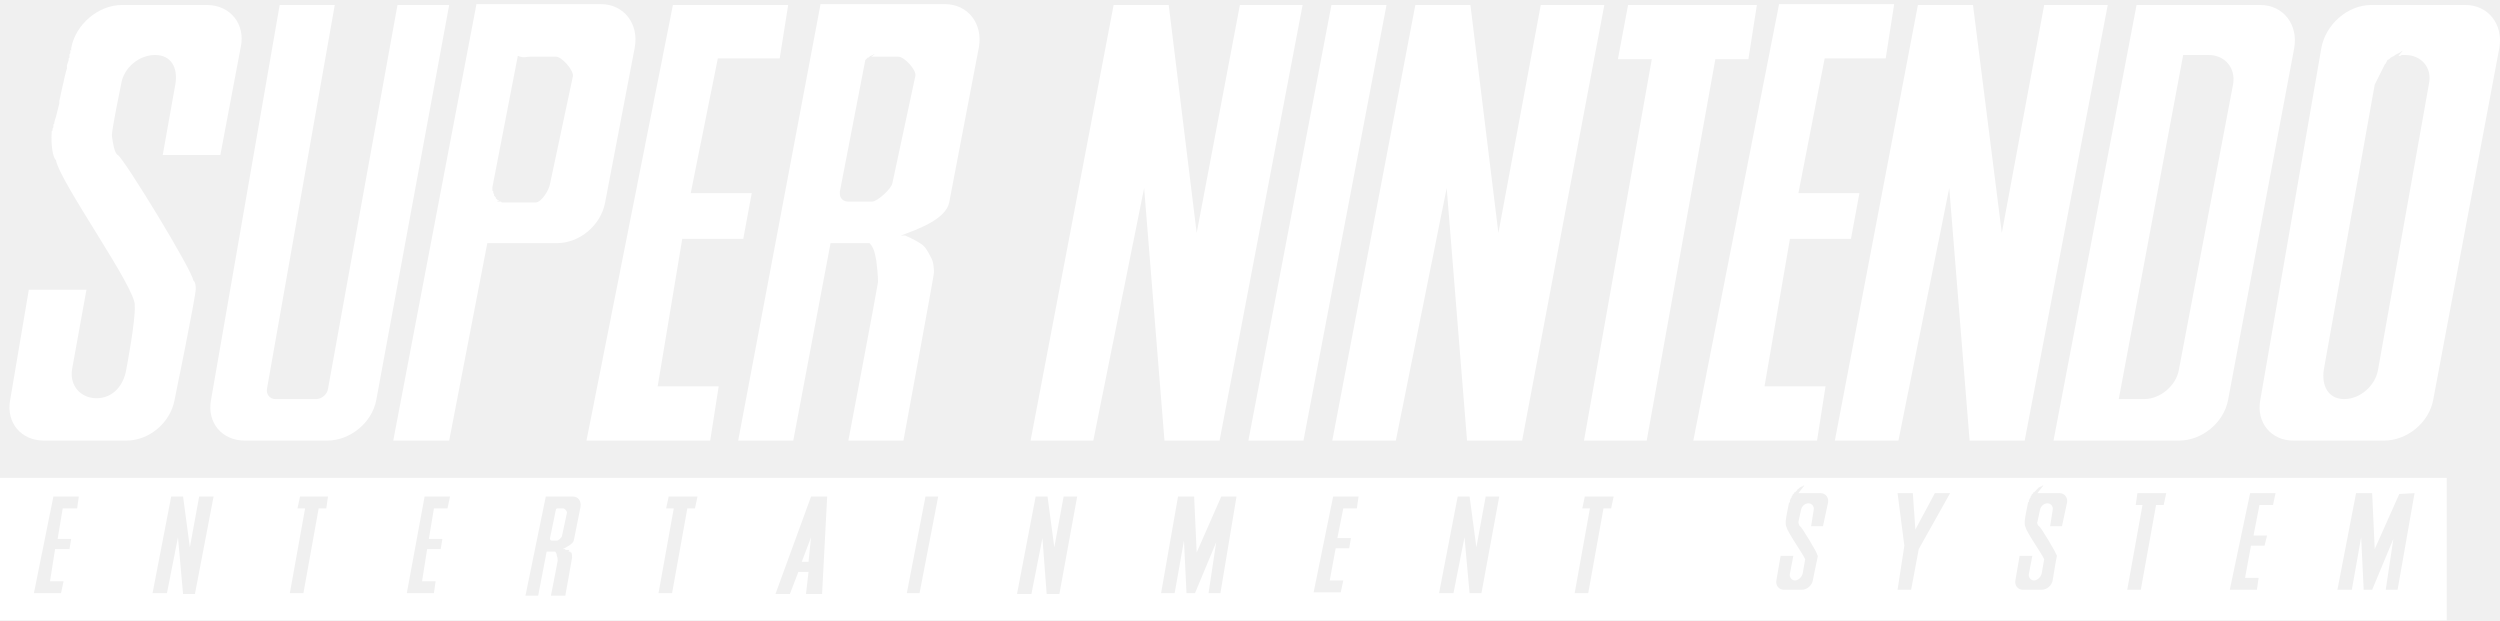
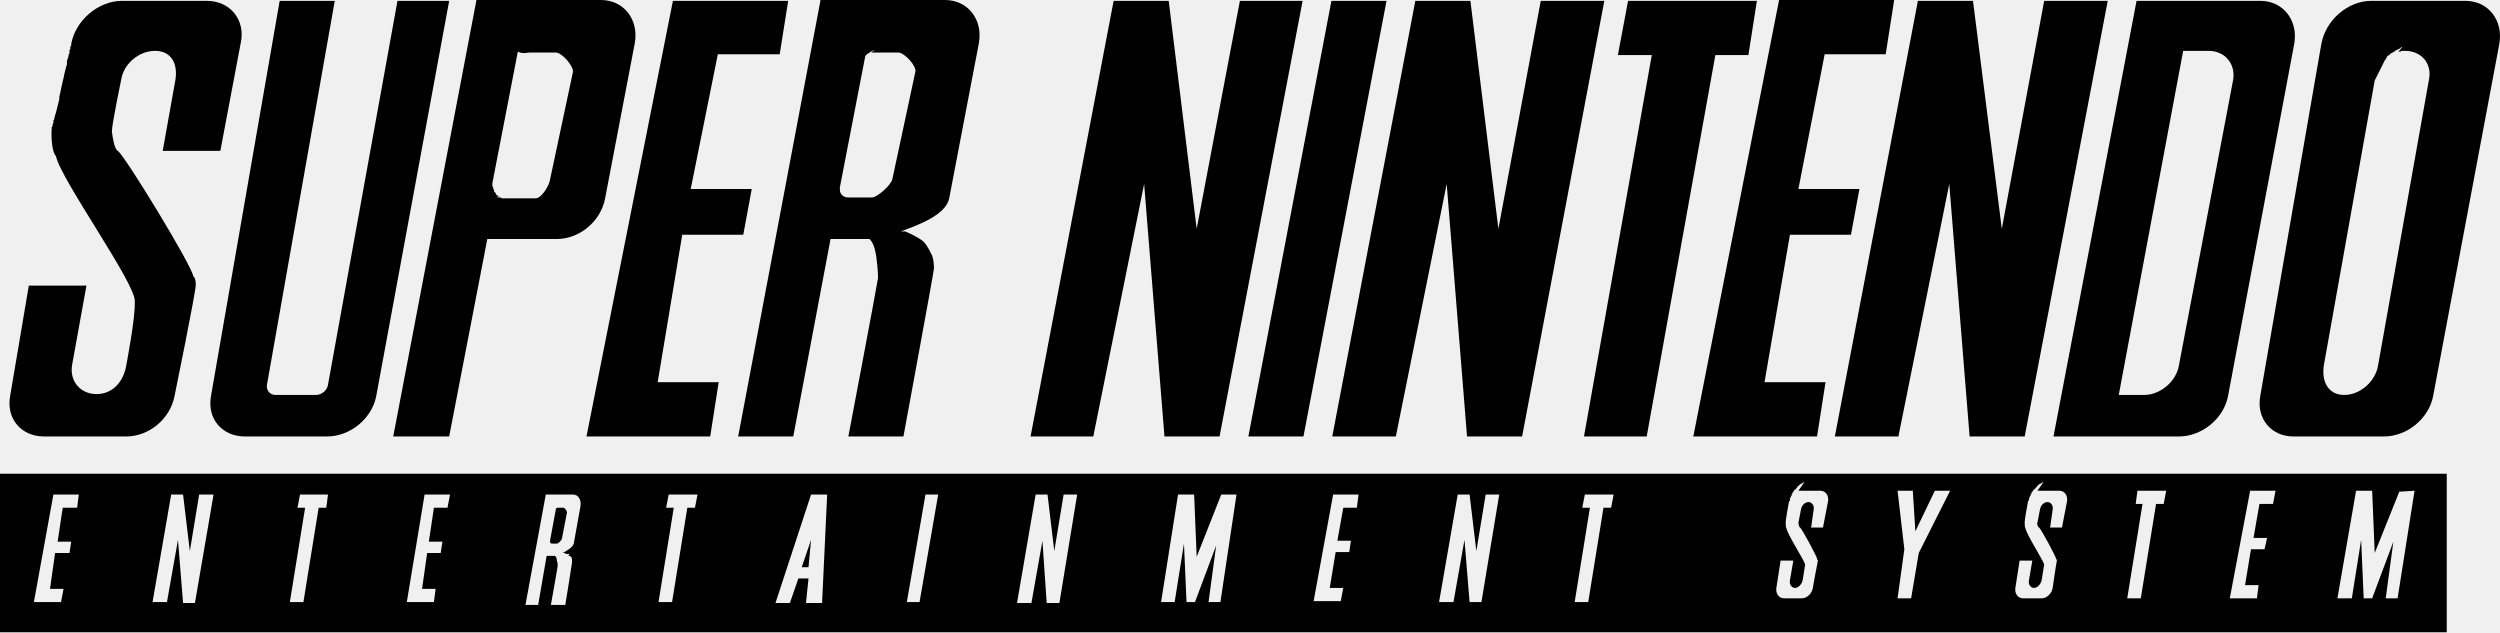
- <svg xmlns="http://www.w3.org/2000/svg" clip-rule="evenodd" fill-rule="evenodd" stroke-linejoin="round" stroke-miterlimit="2" viewBox="0 0 600 149">
-   <path d="m29.29 1.197c-5.695 0-11.187 4.678-12.204 10.373v.611l-.204-.204v.814l-.203.203v.814l-.203.203v.407l-.407 1.22v.814l-.204.61-.407 1.627-.203 1.017-.203.814-.407 1.831-.204 1.017-.203.813v.61l-.814 3.255-.203.61-.203.814v.203l-.204.203v.611l-.203.406v.407l-.204.204v.406c-.203 2.441.204 5.899 1.017 6.509 1.017 5.492 19.527 31.121 18.917 34.985.203 3.662-2.034 15.255-2.034 15.255-.61 3.865-3.255 6.916-7.119 6.916-3.865 0-6.509-3.051-5.899-6.916l3.458-19.119h-13.831l-4.475 26.442c-1.017 5.492 2.644 9.763 8.136 9.763h19.73c5.492 0 10.577-4.271 11.594-9.763 0 0 5.085-24.815 5.085-26.646 0-1.83-.611-2.034-.611-2.034 0-2.034-16.475-29.086-18.102-30.103-.814-.407-1.221-3.051-1.424-4.678 0-1.628 2.237-12.408 2.237-12.408.611-3.864 4.272-6.915 8.136-6.915 3.865 0 5.492 3.051 4.882 6.915l-3.051 17.086h13.831l4.882-25.832c1.22-5.492-2.441-10.17-8.136-10.17h-20.34zm37.832 0-16.475 94.785c-1.017 5.492 2.644 9.763 8.136 9.763h19.73c5.492 0 10.78-4.271 11.797-9.763l17.493-94.785h-12.408l-16.679 92.141c-.203 1.423-1.627 2.44-2.847 2.44h-9.764c-1.423 0-2.237-1.22-2.034-2.44l16.272-92.141h-13.221zm47.19 0-19.934 104.548h13.425l9.153-47.392h16.679c5.491 0 10.576-4.272 11.594-9.764l7.119-37.222c1.017-5.695-2.645-10.374-8.137-10.374h-29.899v.204zm47.189 0-20.747 104.548h29.696l2.034-13.018h-14.645l5.899-35.391h14.645l2.034-10.984h-14.645l6.509-32.341h14.848l2.034-12.814h-27.662zm35.391 0-19.729 104.548h13.221l8.949-47.392h9.357c1.22 1.22 1.424 3.254 1.627 4.271.203 1.627.407 3.458.407 5.085-.204 1.627-7.119 38.036-7.119 38.036h13.221s7.322-39.663 7.322-40.273c0-.611 0-2.645-.813-3.865-.407-.814-1.221-2.441-2.238-3.051-1.83-1.22-3.864-2.034-3.864-2.034h-1.017c3.864-1.424 10.78-3.865 11.593-7.933l7.119-37.222c1.017-5.695-2.644-10.374-8.136-10.374h-29.9v.204zm70.377 0-19.933 104.548h15.052l12.204-60.613 4.881 60.613h13.221l19.934-104.548h-15.052l-10.373 54.715-6.713-54.715h-13.221zm52.274 0-19.933 104.548h13.221l19.933-104.548h-13.221zm20.137 0-19.933 104.548h15.255l12.204-60.613 4.882 60.613h13.221l19.73-104.548h-15.255l-10.171 54.715-6.712-54.715h-13.221zm51.054 0-2.441 13.018h8.136l-16.272 91.53h15.052l16.475-91.53h7.933l2.034-13.018h-30.917zm36.205 0-20.543 104.548h29.696l2.034-13.018h-14.645l6.102-35.391h14.645l2.034-10.984h-14.645l6.306-32.341h14.645l2.034-13.018h-27.663v.204zm33.358 0-19.933 104.548h15.255l12.204-60.613 4.882 60.613h13.221l19.933-104.548h-15.255l-10.17 54.715-6.916-54.715h-13.221zm52.478 0-19.934 104.548h30.104c5.491 0 10.78-4.271 11.797-9.763l15.865-84.412c1.017-5.695-2.644-10.373-8.136-10.373h-29.696zm56.342 0c-5.695 0-10.984 4.678-12.001 10.373l-14.645 84.412c-1.017 5.492 2.644 9.763 7.933 9.763h21.764c5.492 0 10.78-4.271 11.797-9.763l15.865-84.412c1.017-5.695-2.644-10.373-8.136-10.373h-22.577zm-45.155 12.001h6.102c3.864 0 6.509 3.051 5.898 6.915l-13.017 68.546c-.611 3.865-4.475 7.119-8.34 7.119h-6.102zm52.477 0h.814c3.864 0 6.509 3.051 5.695 6.915l-12.204 68.546c-.61 3.865-4.271 7.119-8.136 7.119s-5.492-3.254-4.882-7.119l12.204-68.342 2.441-4.882.204-.203.406-.814.407-.203.407-.407.814-.407.203-.203 1.22-.611.204-.203.407-.203-1.017 1.22h.406l.407-.203zm-449.313.406h6.305c1.424 0 4.272 3.255 4.068 4.679l-5.492 25.832c-.203 1.423-2.034 4.474-3.457 4.474h-8.136l-.204-.203h-.813v-.203h-.204.814-.204l-.203-.204h-.203l-.407-.407v-.203l-.407-.407v-.407l-.203-.203v-.407l-.204-.203v-.814l6.102-31.527c1.424.61 2.034.203 2.848.203zm81.971 0h6.508c1.424 0 4.475 3.255 4.068 4.679l-5.491 25.628c-.204 1.424-3.662 4.475-4.882 4.475h-5.695c-1.221 0-2.034-.814-2.034-1.831v-.61l6.102-31.527.61-.61h.203l.407-.407h.204l.203-.203h.203l.204-.204h.203zm-209.097 101.091v34.171h587.219v-34.171h-587.219zm431.617 3.661h5.289c1.22 0 2.034 1.017 1.831 2.237l-1.221 5.696h-2.847l.61-3.865c.203-.814-.407-1.627-1.221-1.627-.813 0-1.627.61-1.83 1.627l-.611 2.848c0 .203.204 1.017.407 1.017.407.203 4.068 6.305 4.068 6.712 0 .203.204.407.204.407-.204.813-1.221 5.898-1.221 5.898-.203 1.221-1.424 2.238-2.644 2.238h-4.271c-1.221 0-2.034-1.017-1.831-2.238l1.017-5.898h3.051l-.814 4.271c-.203.814.407 1.627 1.221 1.627.813 0 1.627-.813 1.83-1.627l.611-3.458c-.611-1.424-4.272-6.509-4.475-7.729-.204-.203-.204-.814-.204-1.424s.814-4.475.814-4.475h.203v-.61l.204-.203v-.204l.203-.203v-.203l.204-.204v-.203l.406-.407v-.203h.204l.61-.611v-.203h.203l.407-.407h.204l.203-.203h.203l.204-.204h.203zm23.798 0h3.662l.61 8.746 4.678-8.746h3.661l-7.526 13.424-1.83 9.764h-3.255l1.628-10.577zm33.562 0h5.288c1.22 0 2.034 1.017 1.831 2.237l-1.221 5.696h-2.847l.61-3.865c.203-.814-.407-1.627-1.221-1.627-.813 0-1.627.61-1.83 1.627l-.61 2.848c-.204.203.203 1.017.406 1.017.407.203 4.068 6.305 4.068 6.712.204.203.204.407.204.407-.204.813-1.017 5.898-1.017 5.898-.204 1.221-1.424 2.238-2.644 2.238h-4.475c-1.221 0-2.034-1.017-1.831-2.238l1.017-5.898h3.051l-.813 4.271c-.204.814.406 1.627 1.22 1.627s1.627-.813 1.831-1.627l.61-3.458c-.61-1.424-4.272-6.509-4.475-7.729-.203-.203-.203-.814-.203-1.424s.813-4.475.813-4.475l.204-.203v-.407l.203-.203v-.204l.203-.203v-.203l.204-.204v-.203l.407-.407v-.203h.203l1.22-1.221h.204l.203-.203h.204l.203-.204h.203zm24.001 0h6.916l-.611 2.848h-1.83l-3.661 20.34h-3.255l3.661-20.34h-1.627zm27.052 0h6.102l-.61 2.848h-3.254l-1.424 7.322h3.254l-.61 2.441h-3.254l-1.424 7.729h3.254l-.406 2.848h-6.509zm25.426 0h3.864l.61 13.424 5.899-13.221 3.661-.203-4.068 23.188h-2.847l1.83-12.204-5.085 12.204h-2.034l-.61-12.611-2.237 12.611h-3.458zm-552.642.814h6.102l-.406 2.847h-3.458l-1.221 7.323h3.255l-.407 2.44h-3.458l-1.22 7.73h3.254l-.61 2.847h-6.509zm28.273 0h2.848l1.627 12.204 2.237-12.204h3.458l-4.475 23.391h-2.847l-1.221-13.628-2.644 13.424h-3.458zm30.917 0h6.712l-.407 2.847h-1.83l-3.661 20.34h-3.255l3.661-20.34h-1.83zm29.9 0h6.102l-.61 2.847h-3.255l-1.22 7.323h3.254l-.406 2.44h-3.255l-1.22 7.73h3.254l-.407 2.847h-6.508zm29.086 0h6.509c1.221 0 2.034 1.017 1.831 2.44l-1.627 8.136c-.204.814-1.831 1.628-2.645 2.034h.611v.204h.813l.204.203h-.407.203v.204h.407v.203h.203c.204.203.204 1.017.204 1.221 0 .203-1.627 9.153-1.627 9.153h-3.458s1.627-8.136 1.627-8.34c0-.407 0-.813-.203-1.22 0-.204 0-.611-.407-1.017h-2.034l-2.034 10.577h-3.051zm29.494 0h6.915l-.61 2.847h-1.831l-3.661 20.34h-3.254l3.661-20.34h-1.831zm34.171 0h3.865l-1.221 23.391h-3.864l.61-5.289h-2.441l-2.034 5.289h-3.458zm27.459 0h3.051l-4.475 23.187h-3.051zm26.442 0h2.848l1.627 12.204 2.238-12.204h3.254l-4.271 23.391h-3.051l-1.017-13.425-2.645 13.425h-3.457zm34.172 0h3.864l.611 13.424 5.898-13.424h3.661l-3.864 23.187h-2.848l1.831-12.204-5.085 12.204h-2.034l-.61-12.611-2.238 12.611h-3.254zm37.222 0h6.102l-.407 2.847h-3.254l-1.424 7.119h3.255l-.407 2.441h-3.255l-1.423 7.729h3.254l-.61 2.848h-6.509zm29.9 0h2.848l1.627 12.204 2.237-12.204h3.255l-4.272 23.187h-2.847l-1.221-13.424-2.644 13.424h-3.458zm30.51 0h6.916l-.61 2.847h-1.831l-3.661 20.34h-3.254l3.661-20.34h-1.831zm-246.522 2.847c-.203 0-.203 0-.407.204l-1.424 6.915v.204c0 .203.204.406.407.406h1.221c.406 0 1.017-.61 1.22-1.017l1.22-5.695c0-.407-.61-1.017-.813-1.017zm60.817 6.916-2.237 5.899h1.627z" fill="#fff" fill-rule="nonzero" />
+ <svg xmlns="http://www.w3.org/2000/svg" clip-rule="evenodd" fill-rule="evenodd" stroke-linejoin="round" stroke-miterlimit="2" viewBox="0 0 600 151.747" version="1.1" id="svg4" width="600" height="151.747">
+   <defs id="defs8" />
+   <path d="m 194.655,129.554 -2.237,6.568 h 1.627 z" id="path321" style="stroke-width:1.055" />
+   <path d="m 133.838,121.854 c -0.203,0 -0.203,0 -0.407,0.227 l -1.424,7.699 v 0.227 c 0,0.226 0.204,0.452 0.407,0.452 h 1.221 c 0.406,0 1.017,-0.679 1.22,-1.132 l 1.22,-6.341 c 0,-0.453 -0.61,-1.132 -0.813,-1.132 z" id="path319" style="stroke-width:1.055" />
+   <path d="m 0,113.702 v 38.045 H 587.219 V 113.702 Z m 431.617,4.076 h 5.289 c 1.22,0 2.034,1.132 1.831,2.491 l -1.221,6.342 h -2.847 l 0.61,-4.303 c 0.203,-0.906 -0.407,-1.811 -1.221,-1.811 -0.813,0 -1.627,0.679 -1.83,1.811 l -0.611,3.171 c 0,0.226 0.204,1.132 0.407,1.132 0.407,0.226 4.068,7.02 4.068,7.473 0,0.226 0.204,0.453 0.204,0.453 -0.204,0.905 -1.221,6.567 -1.221,6.567 -0.203,1.359 -1.424,2.492 -2.644,2.492 h -4.271 c -1.221,0 -2.034,-1.132 -1.831,-2.492 l 1.017,-6.567 h 3.051 l -0.814,4.755 c -0.203,0.906 0.407,1.811 1.221,1.811 0.813,0 1.627,-0.905 1.83,-1.811 l 0.611,-3.85 c -0.611,-1.585 -4.272,-7.247 -4.475,-8.605 -0.204,-0.226 -0.204,-0.906 -0.204,-1.585 0,-0.679 0.814,-4.982 0.814,-4.982 h 0.203 v -0.679 l 0.204,-0.226 v -0.227 l 0.203,-0.226 v -0.226 l 0.204,-0.227 v -0.226 l 0.406,-0.453 v -0.226 h 0.204 l 0.61,-0.68 v -0.226 h 0.203 l 0.407,-0.453 h 0.204 l 0.203,-0.226 h 0.203 l 0.204,-0.227 h 0.203 z m 23.798,0 h 3.662 l 0.61,9.738 4.678,-9.738 h 3.661 l -7.526,14.946 -1.83,10.871 h -3.255 l 1.628,-11.776 z m 33.562,0 h 5.288 c 1.22,0 2.034,1.132 1.831,2.491 l -1.221,6.342 h -2.847 l 0.61,-4.303 c 0.203,-0.906 -0.407,-1.811 -1.221,-1.811 -0.813,0 -1.627,0.679 -1.83,1.811 l -0.61,3.171 c -0.204,0.226 0.203,1.132 0.406,1.132 0.407,0.226 4.068,7.02 4.068,7.473 0.204,0.226 0.204,0.453 0.204,0.453 -0.204,0.905 -1.017,6.567 -1.017,6.567 -0.204,1.359 -1.424,2.492 -2.644,2.492 h -4.475 c -1.221,0 -2.034,-1.132 -1.831,-2.492 l 1.017,-6.567 h 3.051 l -0.813,4.755 c -0.204,0.906 0.406,1.811 1.22,1.811 0.814,0 1.627,-0.905 1.831,-1.811 l 0.61,-3.85 c -0.61,-1.585 -4.272,-7.247 -4.475,-8.605 -0.203,-0.226 -0.203,-0.906 -0.203,-1.585 0,-0.679 0.813,-4.982 0.813,-4.982 l 0.204,-0.226 v -0.453 l 0.203,-0.226 v -0.227 l 0.203,-0.226 v -0.226 l 0.204,-0.227 v -0.226 l 0.407,-0.453 v -0.226 h 0.203 l 1.22,-1.359 h 0.204 l 0.203,-0.226 h 0.204 l 0.203,-0.227 h 0.203 z m 24.001,0 h 6.916 l -0.611,3.171 h -1.83 l -3.661,22.646 h -3.255 l 3.661,-22.646 h -1.627 z m 27.052,0 h 6.102 l -0.61,3.171 h -3.254 l -1.424,8.152 h 3.254 l -0.61,2.718 h -3.254 l -1.424,8.605 h 3.254 l -0.406,3.171 h -6.509 z m 25.426,0 h 3.864 l 0.61,14.946 5.899,-14.72 3.661,-0.226 -4.068,25.817 h -2.847 l 1.83,-13.588 -5.085,13.588 h -2.034 l -0.61,-14.041 -2.237,14.041 h -3.458 z m -552.642,0.906 h 6.102 l -0.406,3.17 h -3.458 l -1.221,8.153 h 3.255 l -0.407,2.717 h -3.458 l -1.22,8.606 h 3.254 l -0.61,3.17 H 8.136 Z m 28.273,0 h 2.848 l 1.627,13.588 2.237,-13.588 h 3.458 l -4.475,26.043 h -2.847 l -1.221,-15.173 -2.644,14.946 h -3.458 z m 30.917,0 h 6.712 l -0.407,3.17 h -1.83 l -3.661,22.646 h -3.255 l 3.661,-22.646 h -1.83 z m 29.9,0 h 6.102 l -0.61,3.17 h -3.255 l -1.22,8.153 h 3.254 l -0.406,2.717 h -3.255 l -1.22,8.606 h 3.254 l -0.407,3.17 h -6.508 z m 29.086,0 h 6.509 c 1.221,0 2.034,1.132 1.831,2.717 l -1.627,9.058 c -0.204,0.906 -1.831,1.813 -2.645,2.265 h 0.611 v 0.227 h 0.813 l 0.204,0.226 h -0.407 0.203 v 0.227 h 0.407 v 0.226 h 0.203 c 0.204,0.226 0.204,1.132 0.204,1.359 0,0.226 -1.627,10.191 -1.627,10.191 h -3.458 c 0,0 1.627,-9.058 1.627,-9.286 0,-0.453 0,-0.905 -0.203,-1.358 0,-0.227 0,-0.68 -0.407,-1.132 h -2.034 l -2.034,11.776 h -3.051 z m 29.494,0 h 6.915 l -0.61,3.17 h -1.831 l -3.661,22.646 h -3.254 l 3.661,-22.646 h -1.831 z m 34.171,0 h 3.865 l -1.221,26.043 h -3.864 l 0.61,-5.889 h -2.441 l -2.034,5.889 h -3.458 z m 27.459,0 h 3.051 l -4.475,25.816 h -3.051 z m 26.442,0 h 2.848 l 1.627,13.588 2.238,-13.588 h 3.254 l -4.271,26.043 h -3.051 l -1.017,-14.947 -2.645,14.947 h -3.457 z m 34.172,0 h 3.864 l 0.611,14.946 5.898,-14.946 h 3.661 l -3.864,25.816 h -2.848 l 1.831,-13.588 -5.085,13.588 h -2.034 l -0.61,-14.041 -2.238,14.041 h -3.254 z m 37.222,0 h 6.102 l -0.407,3.17 h -3.254 l -1.424,7.926 h 3.255 l -0.407,2.718 h -3.255 l -1.423,8.605 h 3.254 l -0.61,3.171 h -6.509 z m 29.9,0 h 2.848 l 1.627,13.588 2.237,-13.588 h 3.255 l -4.272,25.816 h -2.847 l -1.221,-14.946 -2.644,14.946 h -3.458 z m 30.51,0 h 6.916 l -0.61,3.17 h -1.831 l -3.661,22.646 h -3.254 l 3.661,-22.646 h -1.831 z" id="path317" style="stroke-width:1.055" />
+   <path d="m 569.117,0.204 c -5.695,0 -10.984,4.678 -12.001,10.373 l -14.645,84.412 c -1.017,5.492 2.644,9.763 7.933,9.763 h 21.764 c 5.492,0 10.78,-4.271 11.797,-9.763 L 599.83,10.577 C 600.847,4.882 597.186,0.204 591.694,0.204 Z m 7.322,12.001 h 0.814 c 3.864,0 6.509,3.051 5.695,6.915 l -12.204,68.546 c -0.61,3.865 -4.271,7.119 -8.136,7.119 -3.865,0 -5.492,-3.254 -4.882,-7.119 l 12.204,-68.342 2.441,-4.882 0.204,-0.203 0.406,-0.814 0.407,-0.203 0.407,-0.407 0.814,-0.407 0.203,-0.203 1.22,-0.611 0.204,-0.203 0.407,-0.203 -1.017,1.22 h 0.406 z" id="path315" />
+   <path d="m 512.775,0.204 -19.934,104.548 h 30.104 c 5.491,0 10.78,-4.271 11.797,-9.763 L 550.607,10.577 C 551.624,4.882 547.963,0.204 542.471,0.204 Z m 11.187,12.001 h 6.102 c 3.864,0 6.509,3.051 5.898,6.915 l -13.017,68.546 c -0.611,3.865 -4.475,7.119 -8.34,7.119 h -6.102 z" id="path313" />
+   <path d="m 460.297,0.204 -19.933,104.548 h 15.255 l 12.204,-60.613 4.882,60.613 h 13.221 L 505.859,0.204 h -15.255 l -10.17,54.715 -6.916,-54.715 z" id="path311" />
+   <path d="m 426.939,0.204 -20.543,104.548 h 29.696 l 2.034,-13.018 h -14.645 l 6.102,-35.391 h 14.645 l 2.034,-10.984 h -14.645 l 6.306,-32.341 h 14.645 L 454.602,0 h -27.663 z" id="path309" />
+   <path d="m 390.734,0.204 -2.441,13.018 h 8.136 l -16.272,91.53 h 15.052 l 16.475,-91.53 h 7.933 l 2.034,-13.018 z" id="path307" />
+   <path d="m 339.68,0.204 -19.933,104.548 h 15.255 l 12.204,-60.613 4.882,60.613 h 13.221 L 385.039,0.204 H 369.784 L 359.613,54.919 352.901,0.204 Z" id="path305" />
+   <path d="M 319.543,0.204 299.61,104.752 h 13.221 L 332.764,0.204 Z" id="path303" />
+   <path d="m 267.269,0.204 -19.933,104.548 h 15.052 l 12.204,-60.613 4.881,60.613 h 13.221 L 312.628,0.204 H 297.576 L 287.203,54.919 280.49,0.204 Z" id="path301" />
+   <path d="m 196.892,0.204 -19.729,104.548 h 13.221 l 8.949,-47.392 h 9.357 c 1.22,1.22 1.424,3.254 1.627,4.271 0.203,1.627 0.407,3.458 0.407,5.085 -0.204,1.627 -7.119,38.036 -7.119,38.036 h 13.221 c 0,0 7.322,-39.663 7.322,-40.273 0,-0.611 0,-2.645 -0.813,-3.865 -0.407,-0.814 -1.221,-2.441 -2.238,-3.051 -1.83,-1.22 -3.864,-2.034 -3.864,-2.034 h -1.017 c 3.864,-1.424 10.78,-3.865 11.593,-7.933 l 7.119,-37.222 C 235.945,4.679 232.284,0 226.792,0 h -29.9 z m 12.205,12.407 h 6.508 c 1.424,0 4.475,3.255 4.068,4.679 l -5.491,25.628 c -0.204,1.424 -3.662,4.475 -4.882,4.475 h -5.695 c -1.221,0 -2.034,-0.814 -2.034,-1.831 v -0.61 l 6.102,-31.527 0.61,-0.61 h 0.203 l 0.407,-0.407 h 0.204 l 0.203,-0.203 h 0.203 l 0.204,-0.204 h 0.203 z" id="path299" />
+   <path d="m 161.501,0.204 -20.747,104.548 h 29.696 l 2.034,-13.018 h -14.645 l 5.899,-35.391 h 14.645 l 2.034,-10.984 h -14.645 l 6.509,-32.341 h 14.848 l 2.034,-12.814 z" id="path297" />
+   <path d="M 114.312,0.204 94.378,104.752 h 13.425 l 9.153,-47.392 h 16.679 c 5.491,0 10.576,-4.272 11.594,-9.764 l 7.119,-37.222 C 153.365,4.679 149.703,0 144.211,0 h -29.899 z m 12.814,12.407 h 6.305 c 1.424,0 4.272,3.255 4.068,4.679 l -5.492,25.832 c -0.203,1.423 -2.034,4.474 -3.457,4.474 h -8.136 l -0.204,-0.203 h -0.813 V 47.19 h -0.204 0.814 -0.204 L 119.6,46.986 h -0.203 l -0.407,-0.407 v -0.203 l -0.407,-0.407 v -0.407 l -0.203,-0.203 v -0.407 l -0.204,-0.203 v -0.814 l 6.102,-31.527 c 1.424,0.61 2.034,0.203 2.848,0.203 z" id="path295" />
+   <path d="M 67.122,0.204 50.647,94.989 c -1.017,5.492 2.644,9.763 8.136,9.763 h 19.73 c 5.492,0 10.78,-4.271 11.797,-9.763 L 107.803,0.204 H 95.395 L 78.716,92.345 c -0.203,1.423 -1.627,2.44 -2.847,2.44 h -9.764 c -1.423,0 -2.237,-1.22 -2.034,-2.44 L 80.343,0.204 Z" id="path293" />
+   <path d="m 29.29,0.204 c -5.695,0 -11.187,4.678 -12.204,10.373 v 0.611 l -0.204,-0.204 v 0.814 l -0.203,0.203 v 0.814 l -0.203,0.203 v 0.407 l -0.407,1.22 v 0.814 l -0.204,0.61 -0.407,1.627 -0.203,1.017 -0.203,0.814 -0.407,1.831 -0.204,1.017 -0.203,0.813 v 0.61 l -0.814,3.255 -0.203,0.61 -0.203,0.814 v 0.203 l -0.204,0.203 v 0.611 L 12.611,29.9 v 0.407 l -0.204,0.204 v 0.406 c -0.203,2.441 0.204,5.899 1.017,6.509 1.017,5.492 19.527,31.121 18.917,34.985 0.203,3.662 -2.034,15.255 -2.034,15.255 -0.61,3.865 -3.255,6.916 -7.119,6.916 -3.865,0 -6.509,-3.051 -5.899,-6.916 L 20.747,68.547 H 6.916 L 2.441,94.989 c -1.017,5.492 2.644,9.763 8.136,9.763 h 19.73 c 5.492,0 10.577,-4.271 11.594,-9.763 0,0 5.085,-24.815 5.085,-26.646 0,-1.83 -0.611,-2.034 -0.611,-2.034 0,-2.034 -16.475,-29.086 -18.102,-30.103 -0.814,-0.407 -1.221,-3.051 -1.424,-4.678 0,-1.628 2.237,-12.408 2.237,-12.408 0.611,-3.864 4.272,-6.915 8.136,-6.915 3.865,0 5.492,3.051 4.882,6.915 L 39.053,36.206 H 52.884 L 57.766,10.374 C 58.986,4.882 55.325,0.204 49.63,0.204 Z" id="path2" />
</svg>
